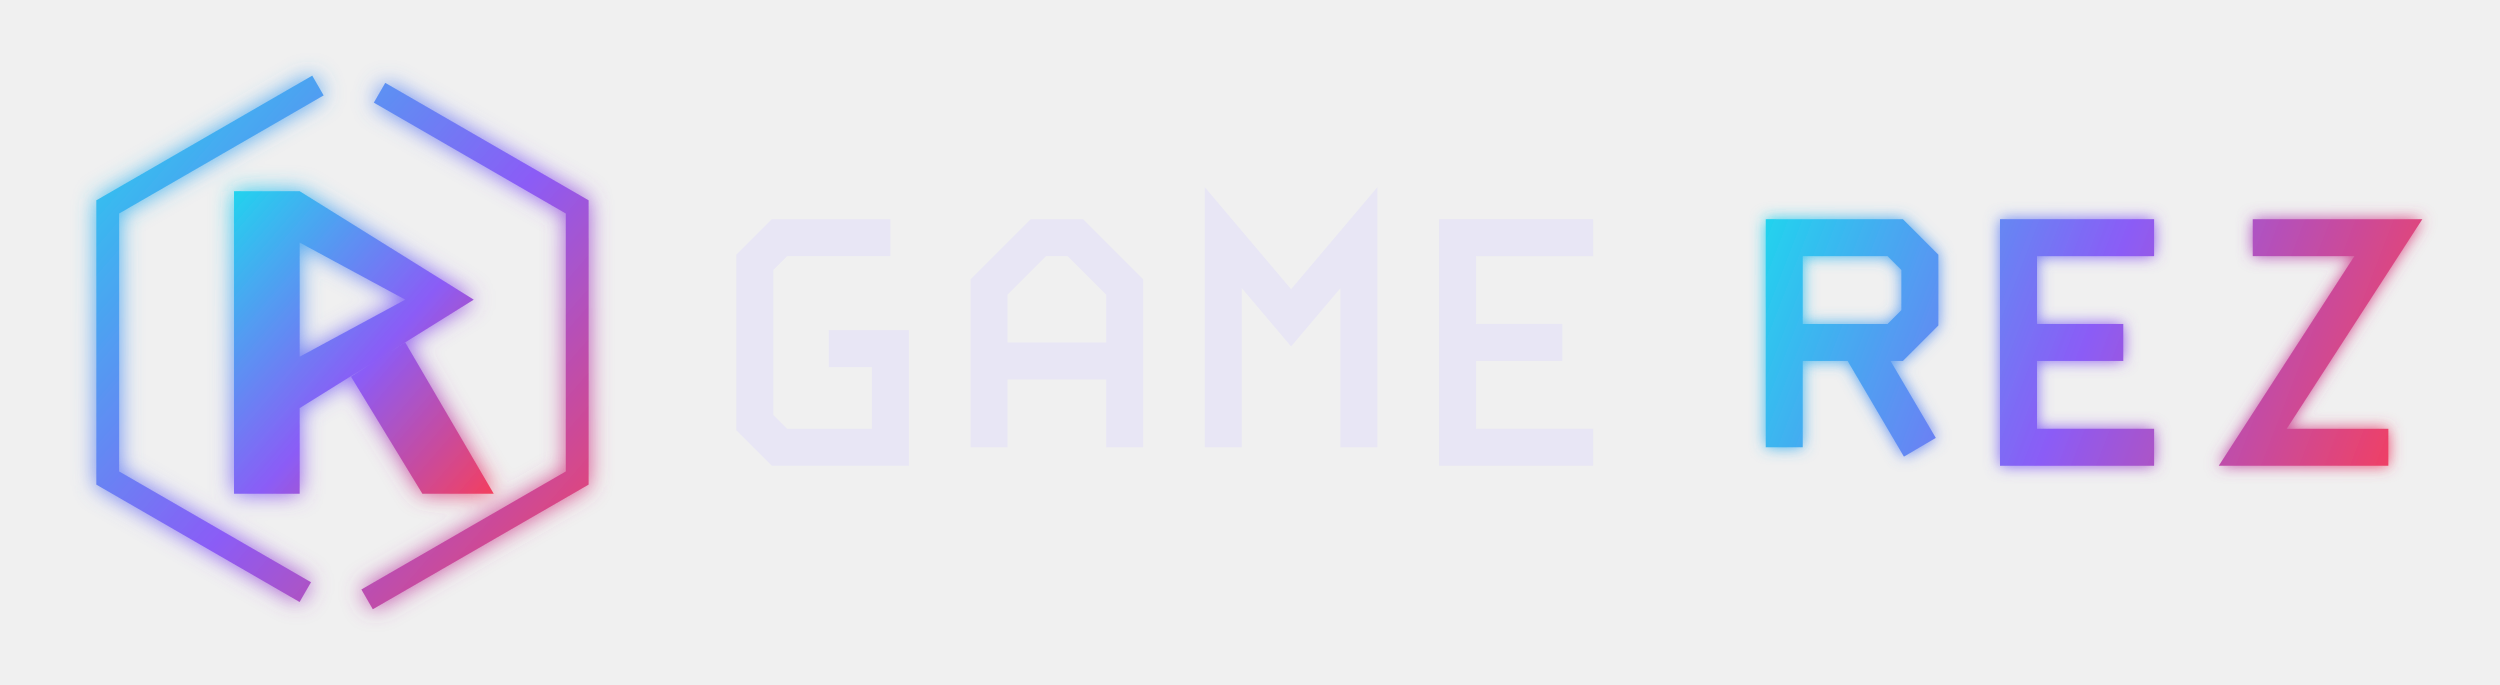
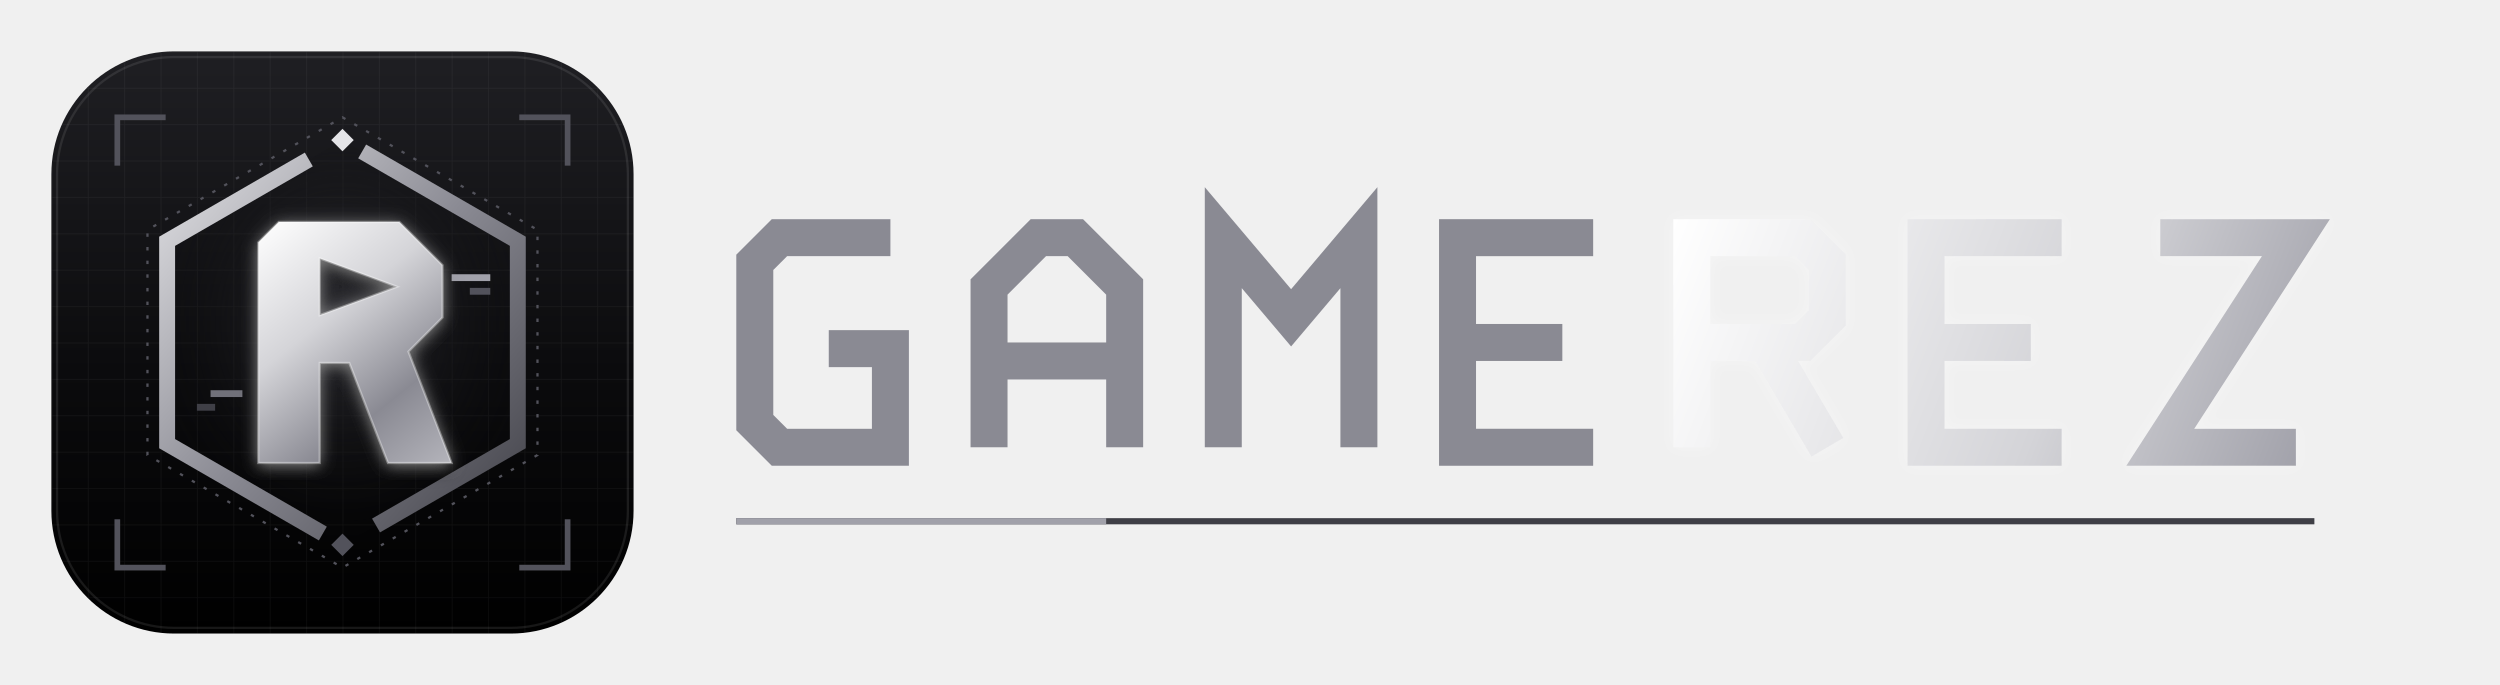
<svg xmlns="http://www.w3.org/2000/svg" viewBox="0 0 1460 400" width="1460" height="400">
  <defs>
-     <linearGradient id="neon" x1="0" y1="0" x2="1" y2="1">
-       <stop offset="0" stop-color="#22d3ee" />
-       <stop offset="0.55" stop-color="#8b5cf6" />
-       <stop offset="1" stop-color="#f43f5e" />
+     <linearGradient id="hwm" x1="0" y1="0" x2="208" y2="80" gradientUnits="userSpaceOnUse">
+       <stop offset="0" stop-color="#ffffff" />
+       <stop offset="0.6" stop-color="#d4d4d8" />
+       <stop offset="1" stop-color="#9f9fa8" />
    </linearGradient>
-     <linearGradient id="neonH" x1="0" y1="0" x2="208" y2="80" gradientUnits="userSpaceOnUse">
-       <stop offset="0" stop-color="#22d3ee" />
-       <stop offset="0.5" stop-color="#8b5cf6" />
-       <stop offset="1" stop-color="#f43f5e" />
-     </linearGradient>
-     <filter id="glowS" x="-20%" y="-20%" width="140%" height="140%">
-       <feGaussianBlur stdDeviation="2.5" result="b" />
+     <filter id="hwglow" x="-20%" y="-30%" width="140%" height="160%">
+       <feGaussianBlur in="SourceAlpha" stdDeviation="2.5" result="b" />
+       <feFlood flood-color="#ffffff" flood-opacity="0.35" />
+       <feComposite in2="b" operator="in" result="g" />
      <feMerge>
-         <feMergeNode in="b" />
-         <feMergeNode in="SourceGraphic" />
-       </feMerge>
-     </filter>
-     <filter id="glow" x="-30%" y="-30%" width="160%" height="160%">
-       <feGaussianBlur stdDeviation="8" result="b" />
-       <feMerge>
-         <feMergeNode in="b" />
+         <feMergeNode in="g" />
        <feMergeNode in="SourceGraphic" />
      </feMerge>
    </filter>
  </defs>
-   <svg x="20" y="20" width="360" height="360" viewBox="40 40 432 432">
-     <g filter="url(#glow)">
-       <path d="M256 66 L420.5 161 L420.5 351 L256 446 L91.5 351 L91.5 161 Z" fill="none" stroke="url(#neon)" stroke-width="16" stroke-dasharray="520 50" stroke-dashoffset="-30" />
-       <path fill-rule="evenodd" d="M180 150 L226 150 L226 362 L180 362 Z M226 150 L348 226 L226 302 Z M226 186 L226 266 L300 226 Z M262 280 L300 256 L362 362 L312 362 Z" fill="url(#neon)" />
+   <svg x="30" y="30" width="340" height="340" viewBox="0 0 512 512">
+     <defs>
+       <linearGradient id="hbg" x1="0" y1="0" x2="0" y2="1">
+         <stop offset="0" stop-color="#1f1f23" />
+         <stop offset="0.55" stop-color="#0b0b0d" />
+         <stop offset="1" stop-color="#000000" />
+       </linearGradient>
+       <radialGradient id="hcore" cx="0.5" cy="0.45" r="0.55">
+         <stop offset="0" stop-color="#2e2e33" stop-opacity="0.95" />
+         <stop offset="1" stop-color="#0b0b0d" stop-opacity="0" />
+       </radialGradient>
+       <linearGradient id="hmetal" x1="182" y1="150" x2="352" y2="362" gradientUnits="userSpaceOnUse">
+         <stop offset="0" stop-color="#ffffff" />
+         <stop offset="0.38" stop-color="#d4d4d8" />
+         <stop offset="0.72" stop-color="#8a8a93" />
+         <stop offset="1" stop-color="#b4b4bb" />
+       </linearGradient>
+       <linearGradient id="hedge" x1="0" y1="0" x2="1" y2="1">
+         <stop offset="0" stop-color="#e4e4e7" />
+         <stop offset="0.5" stop-color="#8a8a93" />
+         <stop offset="1" stop-color="#3f3f46" />
+       </linearGradient>
+       <pattern id="hgrid" width="32" height="32" patternUnits="userSpaceOnUse">
+         <path d="M32 0 H0 V32" fill="none" stroke="#ffffff" stroke-opacity="0.045" stroke-width="1.5" />
+       </pattern>
+       <filter id="hglow" x="-25%" y="-25%" width="150%" height="150%">
+         <feGaussianBlur in="SourceAlpha" stdDeviation="7" result="b" />
+         <feFlood flood-color="#ffffff" flood-opacity="0.28" />
+         <feComposite in2="b" operator="in" result="g" />
+         <feMerge>
+           <feMergeNode in="g" />
+           <feMergeNode in="SourceGraphic" />
+         </feMerge>
+       </filter>
+       <filter id="hshadow" x="-20%" y="-20%" width="140%" height="140%">
+         <feDropShadow dx="0" dy="6" stdDeviation="6" flood-color="#000000" flood-opacity="0.8" />
+       </filter>
+       <clipPath id="hclip">
+         <rect width="512" height="512" rx="108" />
+       </clipPath>
+     </defs>
+     <rect width="512" height="512" rx="108" fill="url(#hbg)" />
+     <rect width="512" height="512" fill="url(#hgrid)" clip-path="url(#hclip)" />
+     <rect x="5" y="5" width="502" height="502" rx="103" fill="none" stroke="#ffffff" stroke-opacity="0.09" stroke-width="2" />
+     <g fill="none" stroke="#52525b" stroke-width="5" stroke-linecap="square">
+       <path d="M58 98 V58 H98" />
+       <path d="M414 58 H454 V98" />
+       <path d="M454 414 V454 H414" />
+       <path d="M98 454 H58 V414" />
    </g>
+     <path d="M256 78 L410.2 167 L410.2 345 L256 434 L101.8 345 L101.8 167 Z" fill="url(#hcore)" />
+     <path d="M256 58 L427.5 157 L427.5 355 L256 454 L84.5 355 L84.5 157 Z" fill="none" stroke="#52525b" stroke-width="2" stroke-dasharray="3 9" />
+     <path d="M256 78 L410.2 167 L410.2 345 L256 434 L101.8 345 L101.8 167 Z" fill="none" stroke="url(#hedge)" stroke-width="14" stroke-linejoin="miter" stroke-dasharray="480 54" stroke-dashoffset="-20" />
+     <rect x="249" y="71" width="14" height="14" fill="#e4e4e7" transform="rotate(45 256 78)" />
+     <rect x="249" y="427" width="14" height="14" fill="#52525b" transform="rotate(45 256 434)" />
+     <rect x="140" y="298" width="28" height="6" fill="#71717a" />
+     <rect x="128" y="310" width="16" height="6" fill="#3f3f46" />
+     <rect x="352" y="196" width="34" height="6" fill="#a1a1aa" />
+     <rect x="368" y="208" width="18" height="6" fill="#52525b" />
+     <g filter="url(#hshadow)">
+       <g filter="url(#hglow)">
+         <path fill-rule="evenodd" d="M200 150 H306 L344 188 V234 L314 264 L352 362 H296 L262 274 H236 V362 H182 V168 Z M236 182 L304 207 L236 232 Z" fill="url(#hmetal)" />
+       </g>
+     </g>
+     <path fill-rule="evenodd" d="M200 150 H306 L344 188 V234 L314 264 L352 362 H296 L262 274 H236 V362 H182 V168 Z M236 182 L304 207 L236 232 Z" fill="none" stroke="#ffffff" stroke-opacity="0.35" stroke-width="2" />
  </svg>
-   <g transform="translate(430 128) scale(1.8)" fill="none" stroke-width="12" stroke-linejoin="miter" stroke-linecap="butt">
-     <g stroke="#e8e6f5">
-       <path d="M50 6 L14 6 L6 14 L6 66 L14 74 L50 74 L50 42 L30 42" />
-       <path transform="translate(76 0)" d="M6 74 L6 22 L22 6 L34 6 L50 22 L50 74 M6 46 L50 46" />
-       <path transform="translate(152 0)" d="M6 74 L6 6 L28 32 L50 6 L50 74" />
-       <path transform="translate(228 0)" d="M50 6 L6 6 L6 74 L50 74 M6 40 L40 40" />
+   <g transform="translate(430 128) scale(1.8)">
+     <g fill="none" stroke-width="12" stroke-linejoin="miter" stroke-linecap="butt">
+       <g stroke="#8a8a93">
+         <path d="M50 6 L14 6 L6 14 L6 66 L14 74 L50 74 L50 42 L30 42" />
+         <path transform="translate(76 0)" d="M6 74 L6 22 L22 6 L34 6 L50 22 L50 74 M6 46 L50 46" />
+         <path transform="translate(152 0)" d="M6 74 L6 6 L28 32 L50 6 L50 74" />
+         <path transform="translate(228 0)" d="M50 6 L6 6 L6 74 L50 74 M6 40 L40 40" />
+       </g>
+       <g transform="translate(304 0)" stroke="url(#hwm)" filter="url(#hwglow)">
+         <path d="M6 74 L6 6 L42 6 L50 14 L50 32 L42 40 L6 40 M30 40 L50 74" />
+         <path d="M126 6 L82 6 L82 74 L126 74 M82 40 L116 40" />
+         <path d="M158 6 L202 6 L158 74 L202 74" />
+       </g>
    </g>
-     <g transform="translate(334 0)" stroke="url(#neonH)" filter="url(#glowS)">
-       <path d="M6 74 L6 6 L42 6 L50 14 L50 32 L42 40 L6 40 M30 40 L50 74" />
-       <path d="M126 6 L82 6 L82 74 L126 74 M82 40 L116 40" />
-       <path d="M158 6 L202 6 L158 74 L202 74" />
-     </g>
+     <path d="M0 98 H512" stroke="#3f3f46" stroke-width="2" />
+     <path d="M0 98 H120" stroke="#a1a1aa" stroke-width="2" />
  </g>
</svg>
